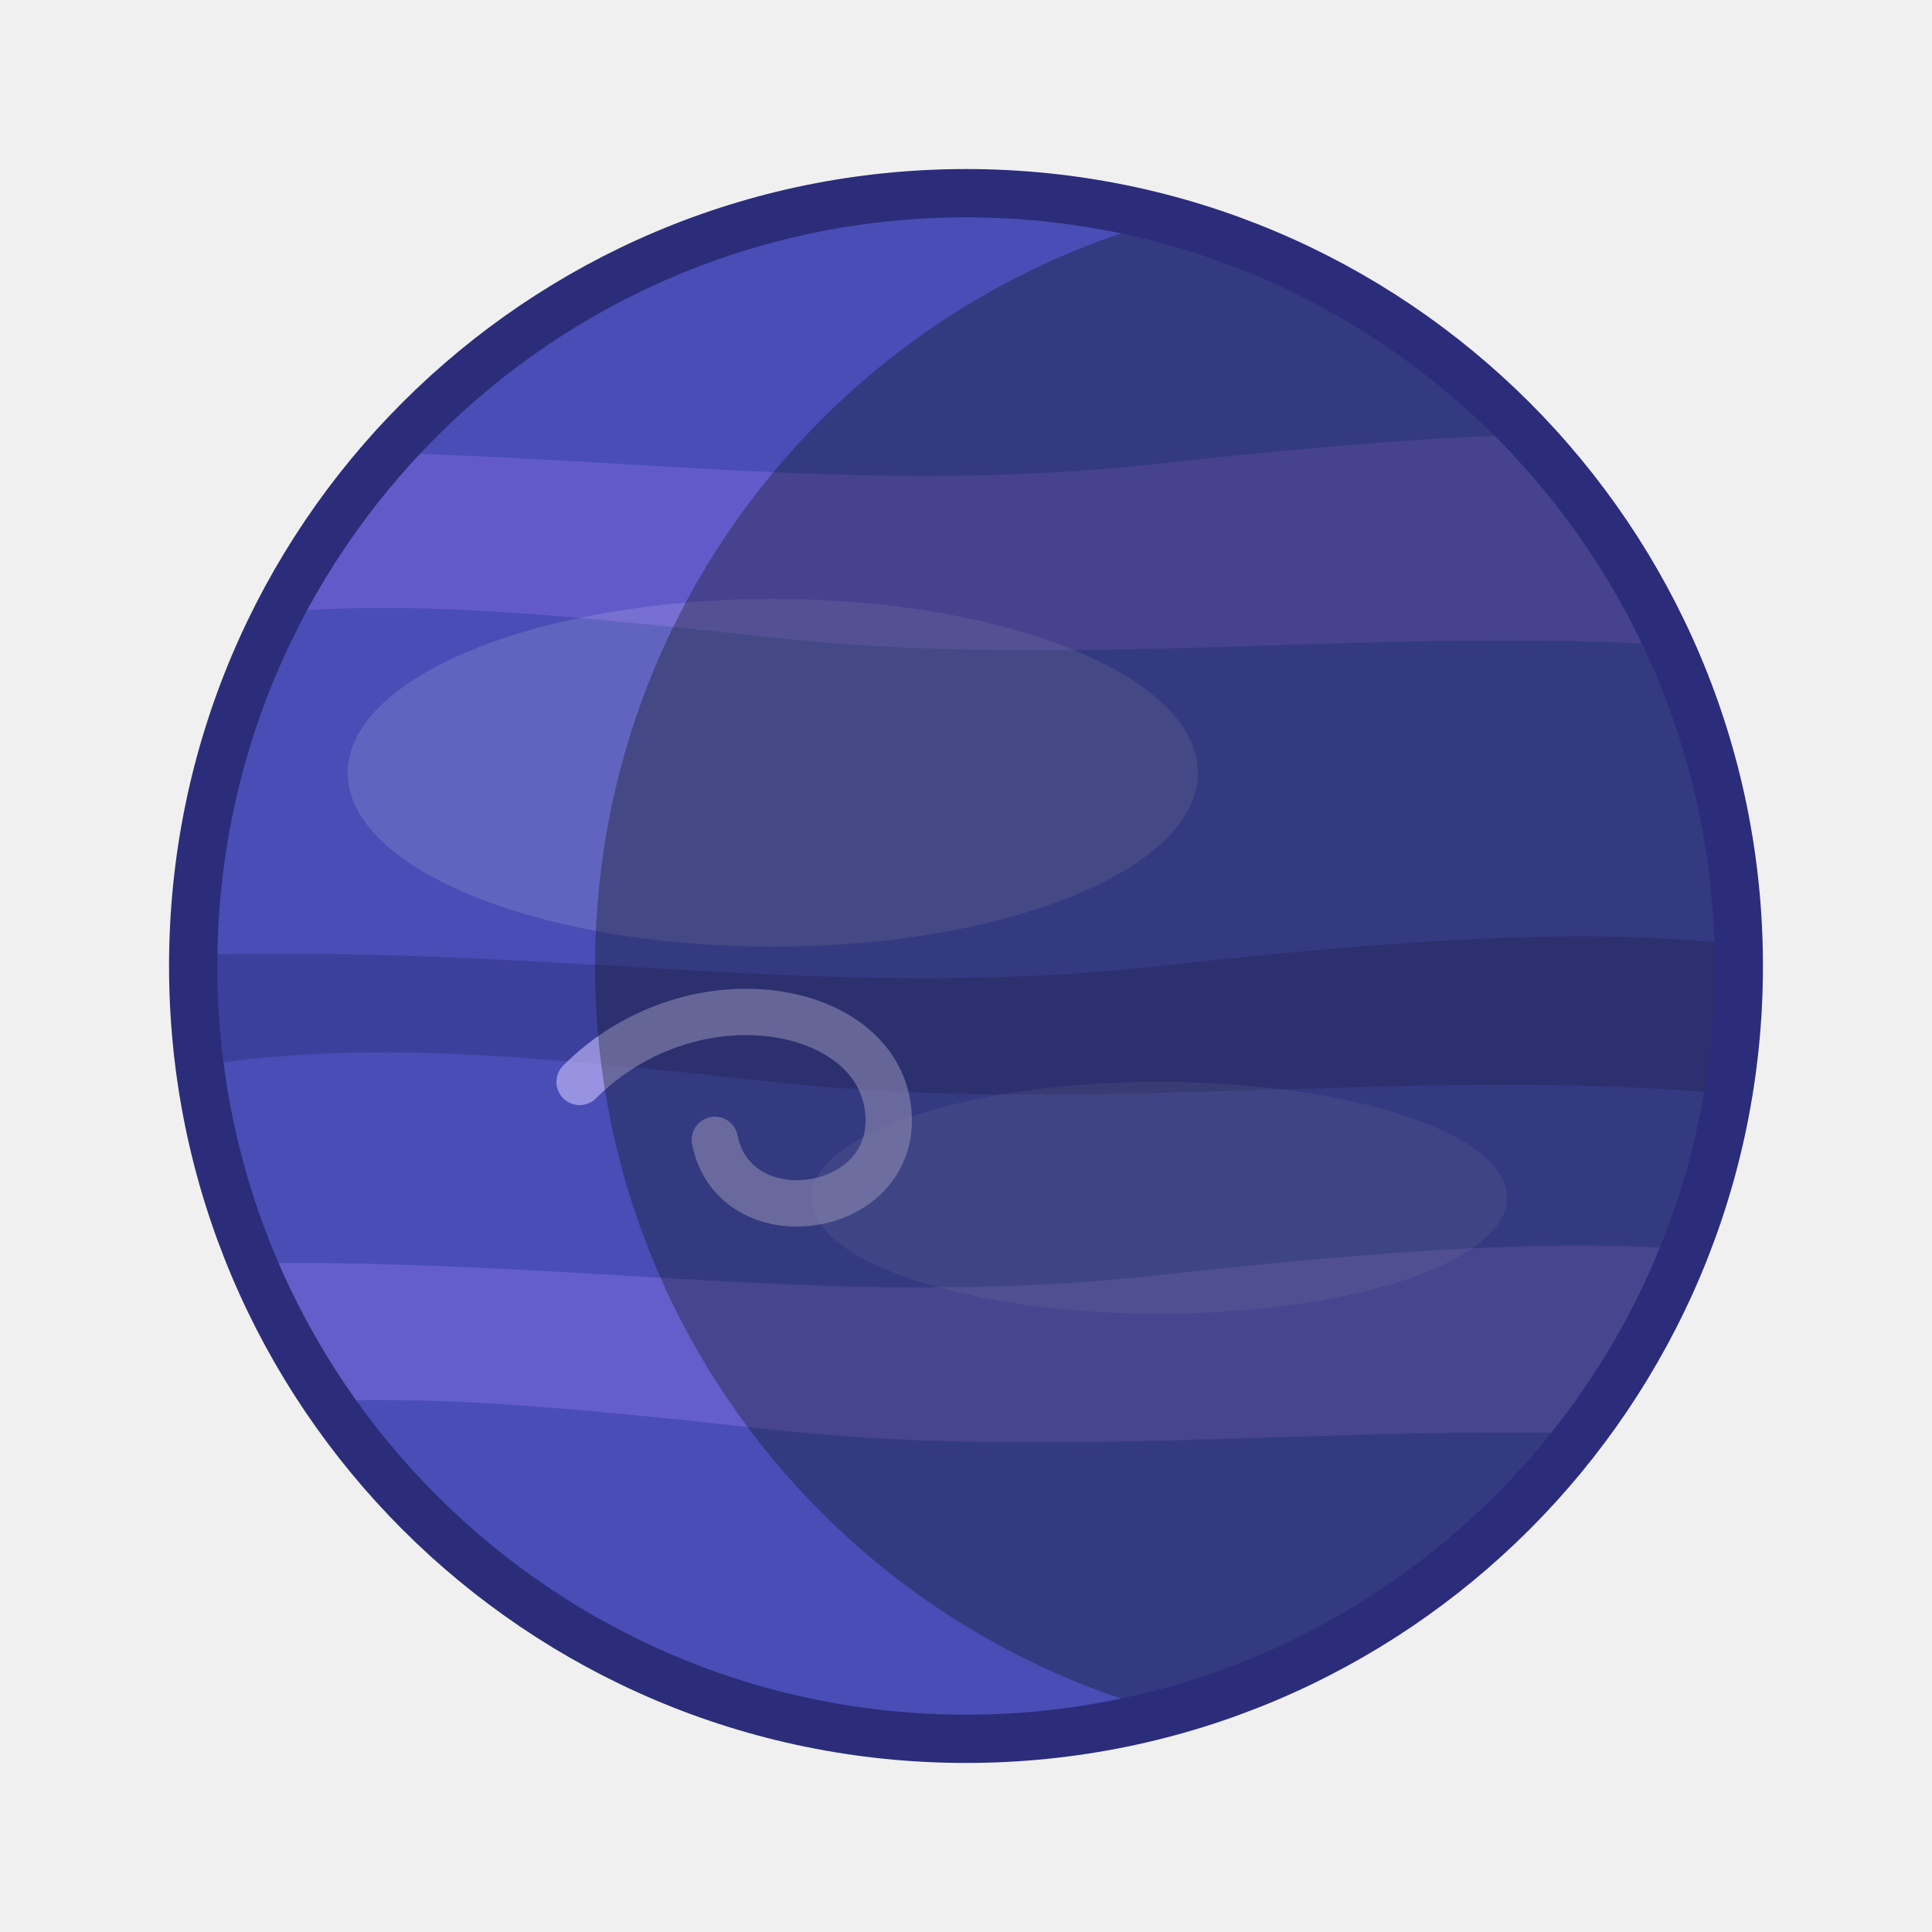
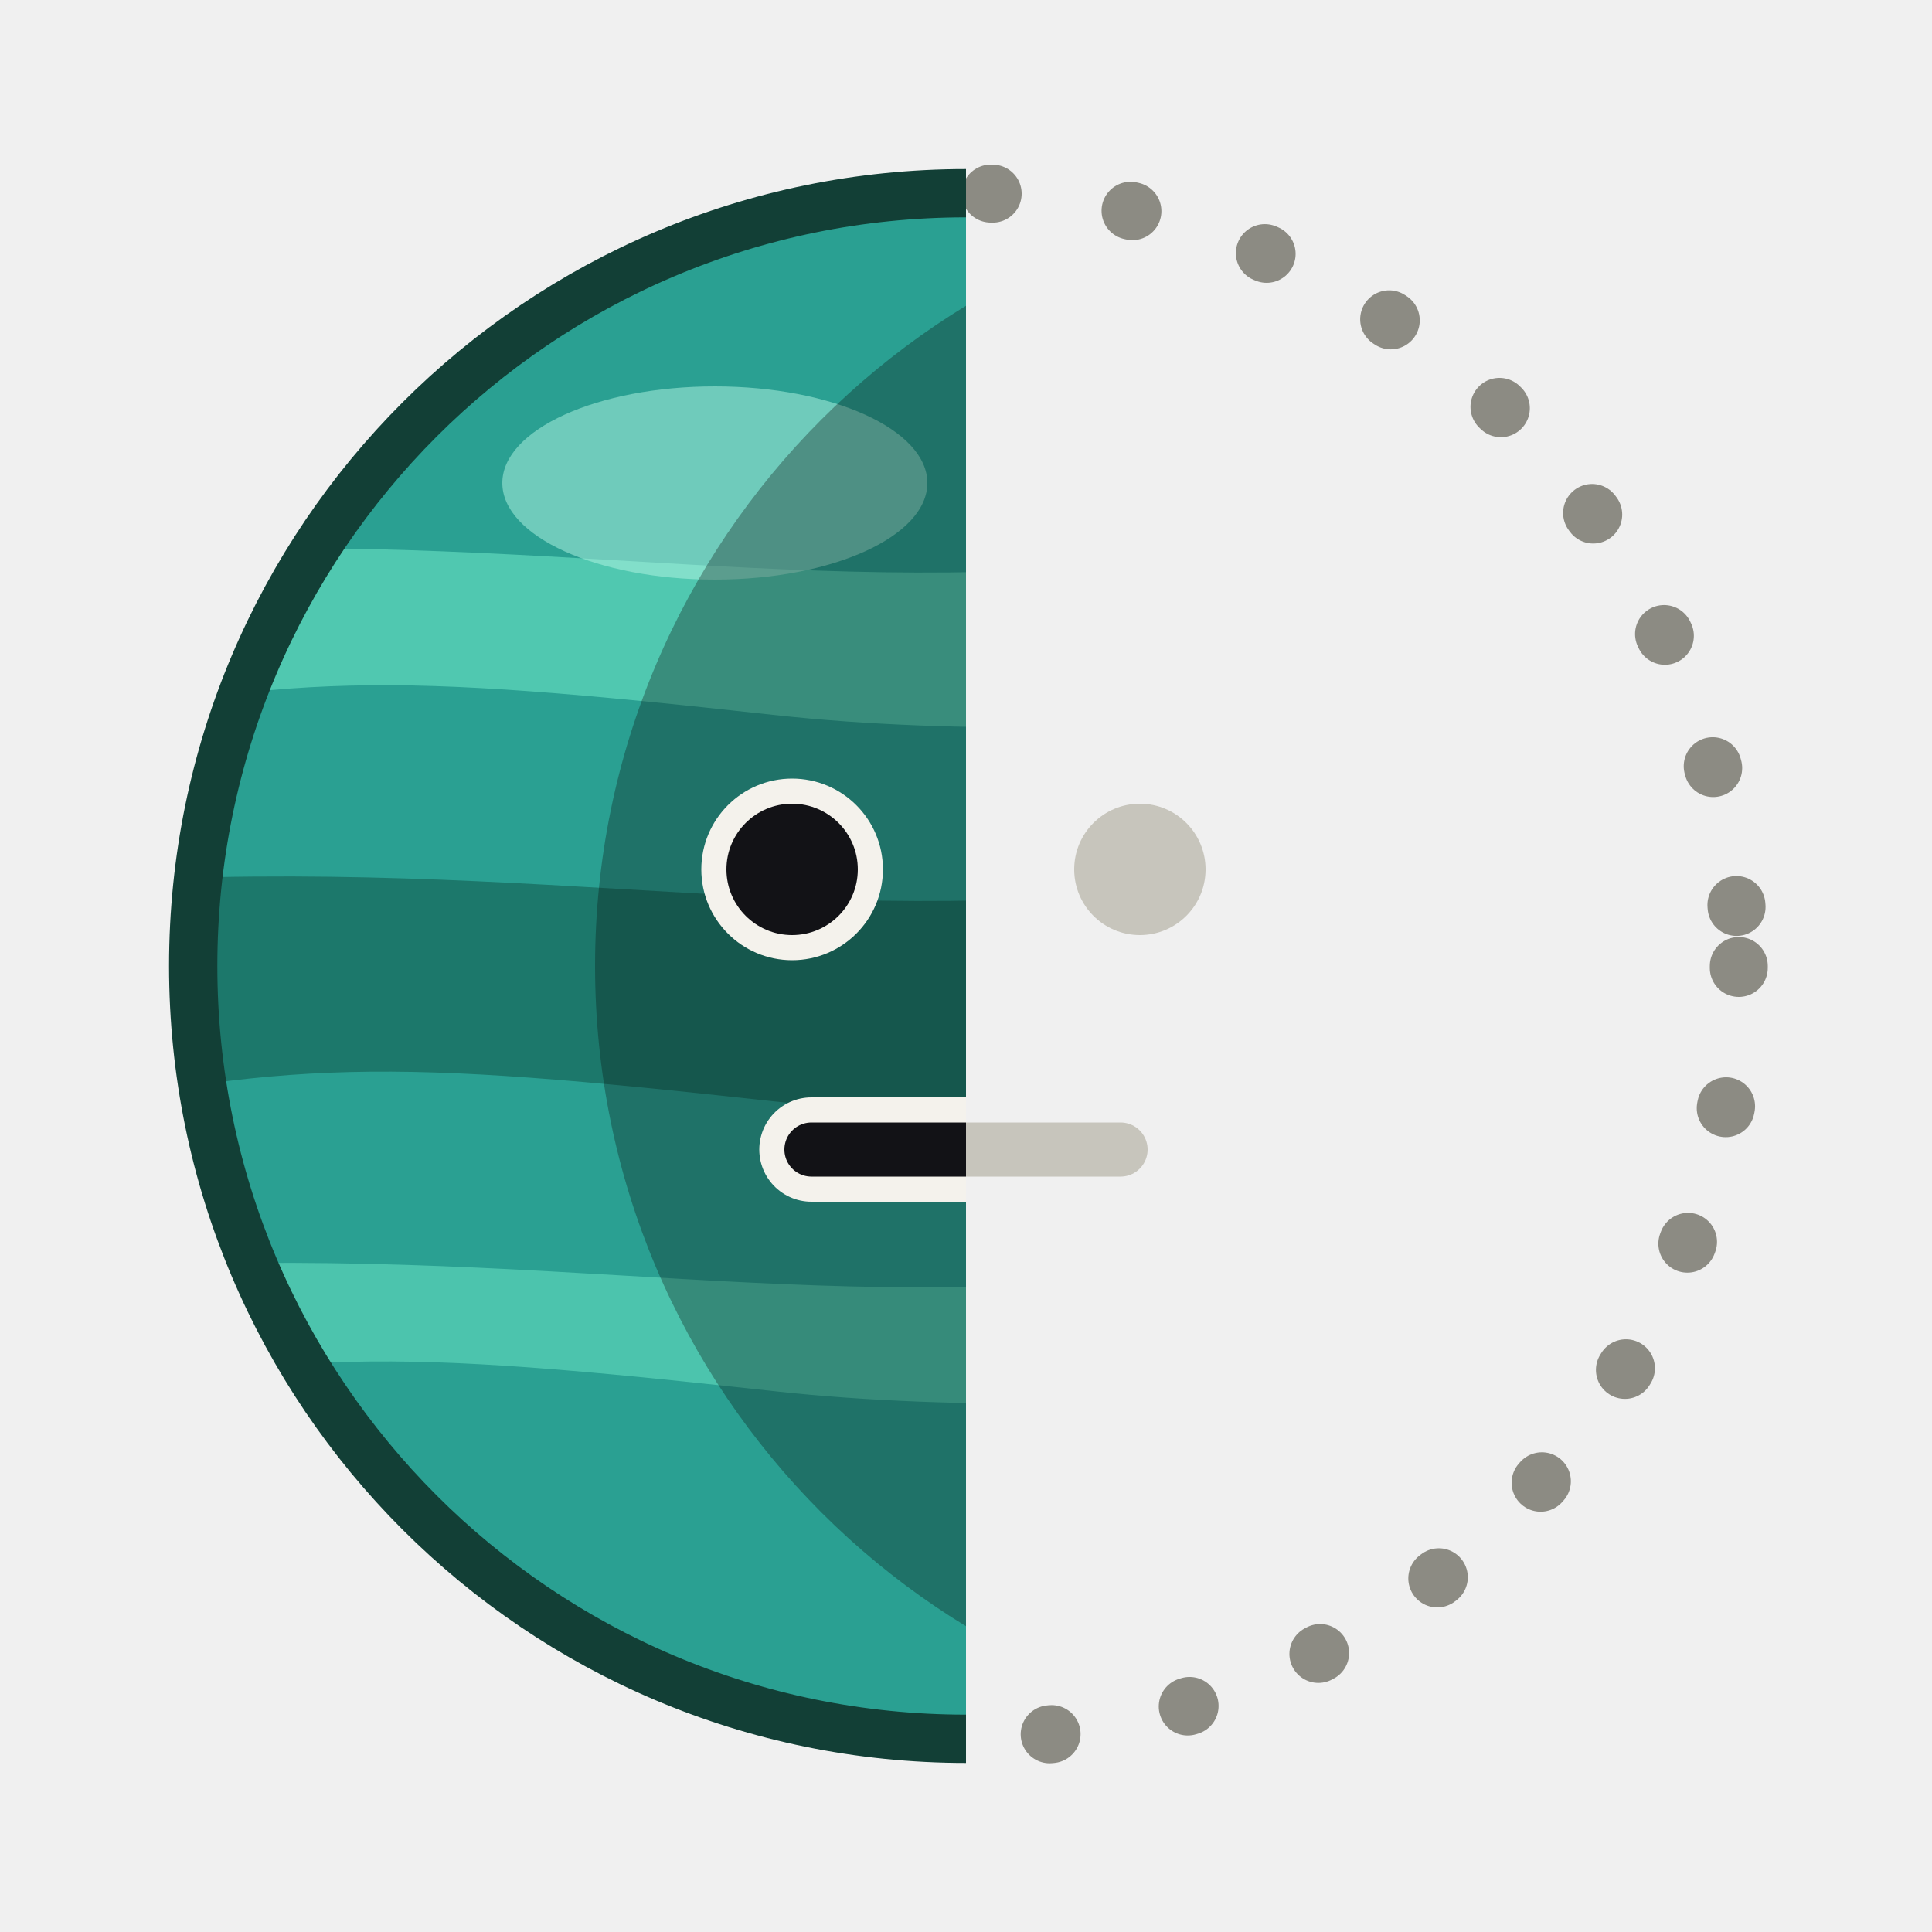
- <svg xmlns="http://www.w3.org/2000/svg" viewBox="0 0 100 100" width="256" height="256" role="img" aria-label="A planet for the answer Maybe: a misty blue-violet world" style="color:#ffffff">
+ <svg xmlns="http://www.w3.org/2000/svg" viewBox="0 0 100 100" width="256" height="256" role="img" aria-label="Half of Planet Nine, the other half a dotted outline, unsure, for the answer Maybe" style="color:#ffffff">
  <defs>
-     <clipPath id="am-c">
+     <clipPath id="al-c">
      <circle cx="50" cy="50" r="40" />
    </clipPath>
+     <clipPath id="al-l">
+       <rect x="0" y="0" width="50" height="100" />
+     </clipPath>
+     <clipPath id="al-r">
+       <rect x="50" y="0" width="50" height="100" />
+     </clipPath>
  </defs>
-   <g clip-path="url(#am-c)">
-     <circle cx="50" cy="50" r="40" fill="#4a4db5" />
-     <path d="M0,24 C25,21.8 40,26.2 60,24 S90,21.8 100,25.1 L100,35.2 C80,30.8 60,35.2 40,33 S15,30.8 0,34.1 Z" fill="#6b5fd2" opacity="0.75" />
-     <path d="M0,50 C25,47.8 40,52.2 60,50 S90,47.8 100,51.1 L100,58.2 C80,53.8 60,58.2 40,56 S15,53.8 0,57.1 Z" fill="#3a3c96" opacity="0.8" />
-     <path d="M0,66 C25,63.8 40,68.2 60,66 S90,63.8 100,67.1 L100,76.2 C80,71.8 60,76.2 40,74 S15,71.8 0,75.1 Z" fill="#7d6fe0" opacity="0.5" />
-     <ellipse cx="40" cy="40" rx="22" ry="9" fill="#ffffff" opacity="0.13" />
-     <ellipse cx="60" cy="62" rx="18" ry="6" fill="#ffffff" opacity="0.09" />
-     <path d="M30,56 C36,50 46,52 46,58 C46,63 38,64 37,59" fill="none" stroke="#c9c2ff" stroke-width="2.4" stroke-linecap="round" opacity="0.6" />
-     <circle cx="70.8" cy="50" r="40" fill="#06100e" opacity="0.32" />
+   <g clip-path="url(#al-l)">
+     <g clip-path="url(#al-c)">
+       <circle cx="50" cy="50" r="40" fill="#2aa092" />
+       <path d="M0,29 C25,26.8 40,31.2 60,29 S90,26.8 100,30.1 L100,39.2 C80,34.8 60,39.2 40,37 S15,34.8 0,38.1 Z" fill="#50c8b0" opacity="1" />
+       <path d="M0,46 C25,43.8 40,48.2 60,46 S90,43.8 100,47.1 L100,59.2 C80,54.8 60,59.2 40,57 S15,54.8 0,58.1 Z" fill="#1c786b" opacity="1" />
+       <path d="M0,66 C25,63.8 40,68.2 60,66 S90,63.8 100,67.1 L100,74.2 C80,69.8 60,74.2 40,72 S15,69.8 0,73.1 Z" fill="#50c8b0" opacity="0.9" />
+       <ellipse cx="37" cy="25" rx="11" ry="5" fill="#b4f5e3" opacity="0.5" />
+       <circle cx="70.8" cy="50" r="40" fill="#06100e" opacity="0.32" />
+     </g>
+     <circle cx="50" cy="50" r="40" fill="none" stroke="#123f36" stroke-width="2.5" />
  </g>
-   <circle cx="50" cy="50" r="40" fill="none" stroke="#2b2d7a" stroke-width="2.5" />
+   <g clip-path="url(#al-r)">
+     <circle cx="50" cy="50" r="40" fill="none" stroke="#8c8b83" stroke-width="3" stroke-dasharray="0.1 7.2" stroke-linecap="round" />
+   </g>
+   <g clip-path="url(#al-l)">
+     <g class="face">
+       <circle cx="41" cy="45" r="4.7" fill="#f4f2ec" />
+       <circle cx="59" cy="45" r="4.7" fill="#f4f2ec" />
+       <path d="M42,59.5 L58,59.5" fill="none" stroke="#f4f2ec" stroke-width="5.4" stroke-linecap="round" />
+       <circle cx="41" cy="45" r="3.4" fill="#121216" />
+       <circle cx="59" cy="45" r="3.4" fill="#121216" />
+       <path d="M42,59.5 L58,59.5" fill="none" stroke="#121216" stroke-width="2.8" stroke-linecap="round" />
+     </g>
+   </g>
+   <g clip-path="url(#al-r)">
+     <g class="face">
+       <circle cx="41" cy="45" r="3.4" fill="#c7c5bc" />
+       <circle cx="59" cy="45" r="3.4" fill="#c7c5bc" />
+       <path d="M42,59.5 L58,59.5" fill="none" stroke="#c7c5bc" stroke-width="2.8" stroke-linecap="round" />
+     </g>
+   </g>
</svg>
